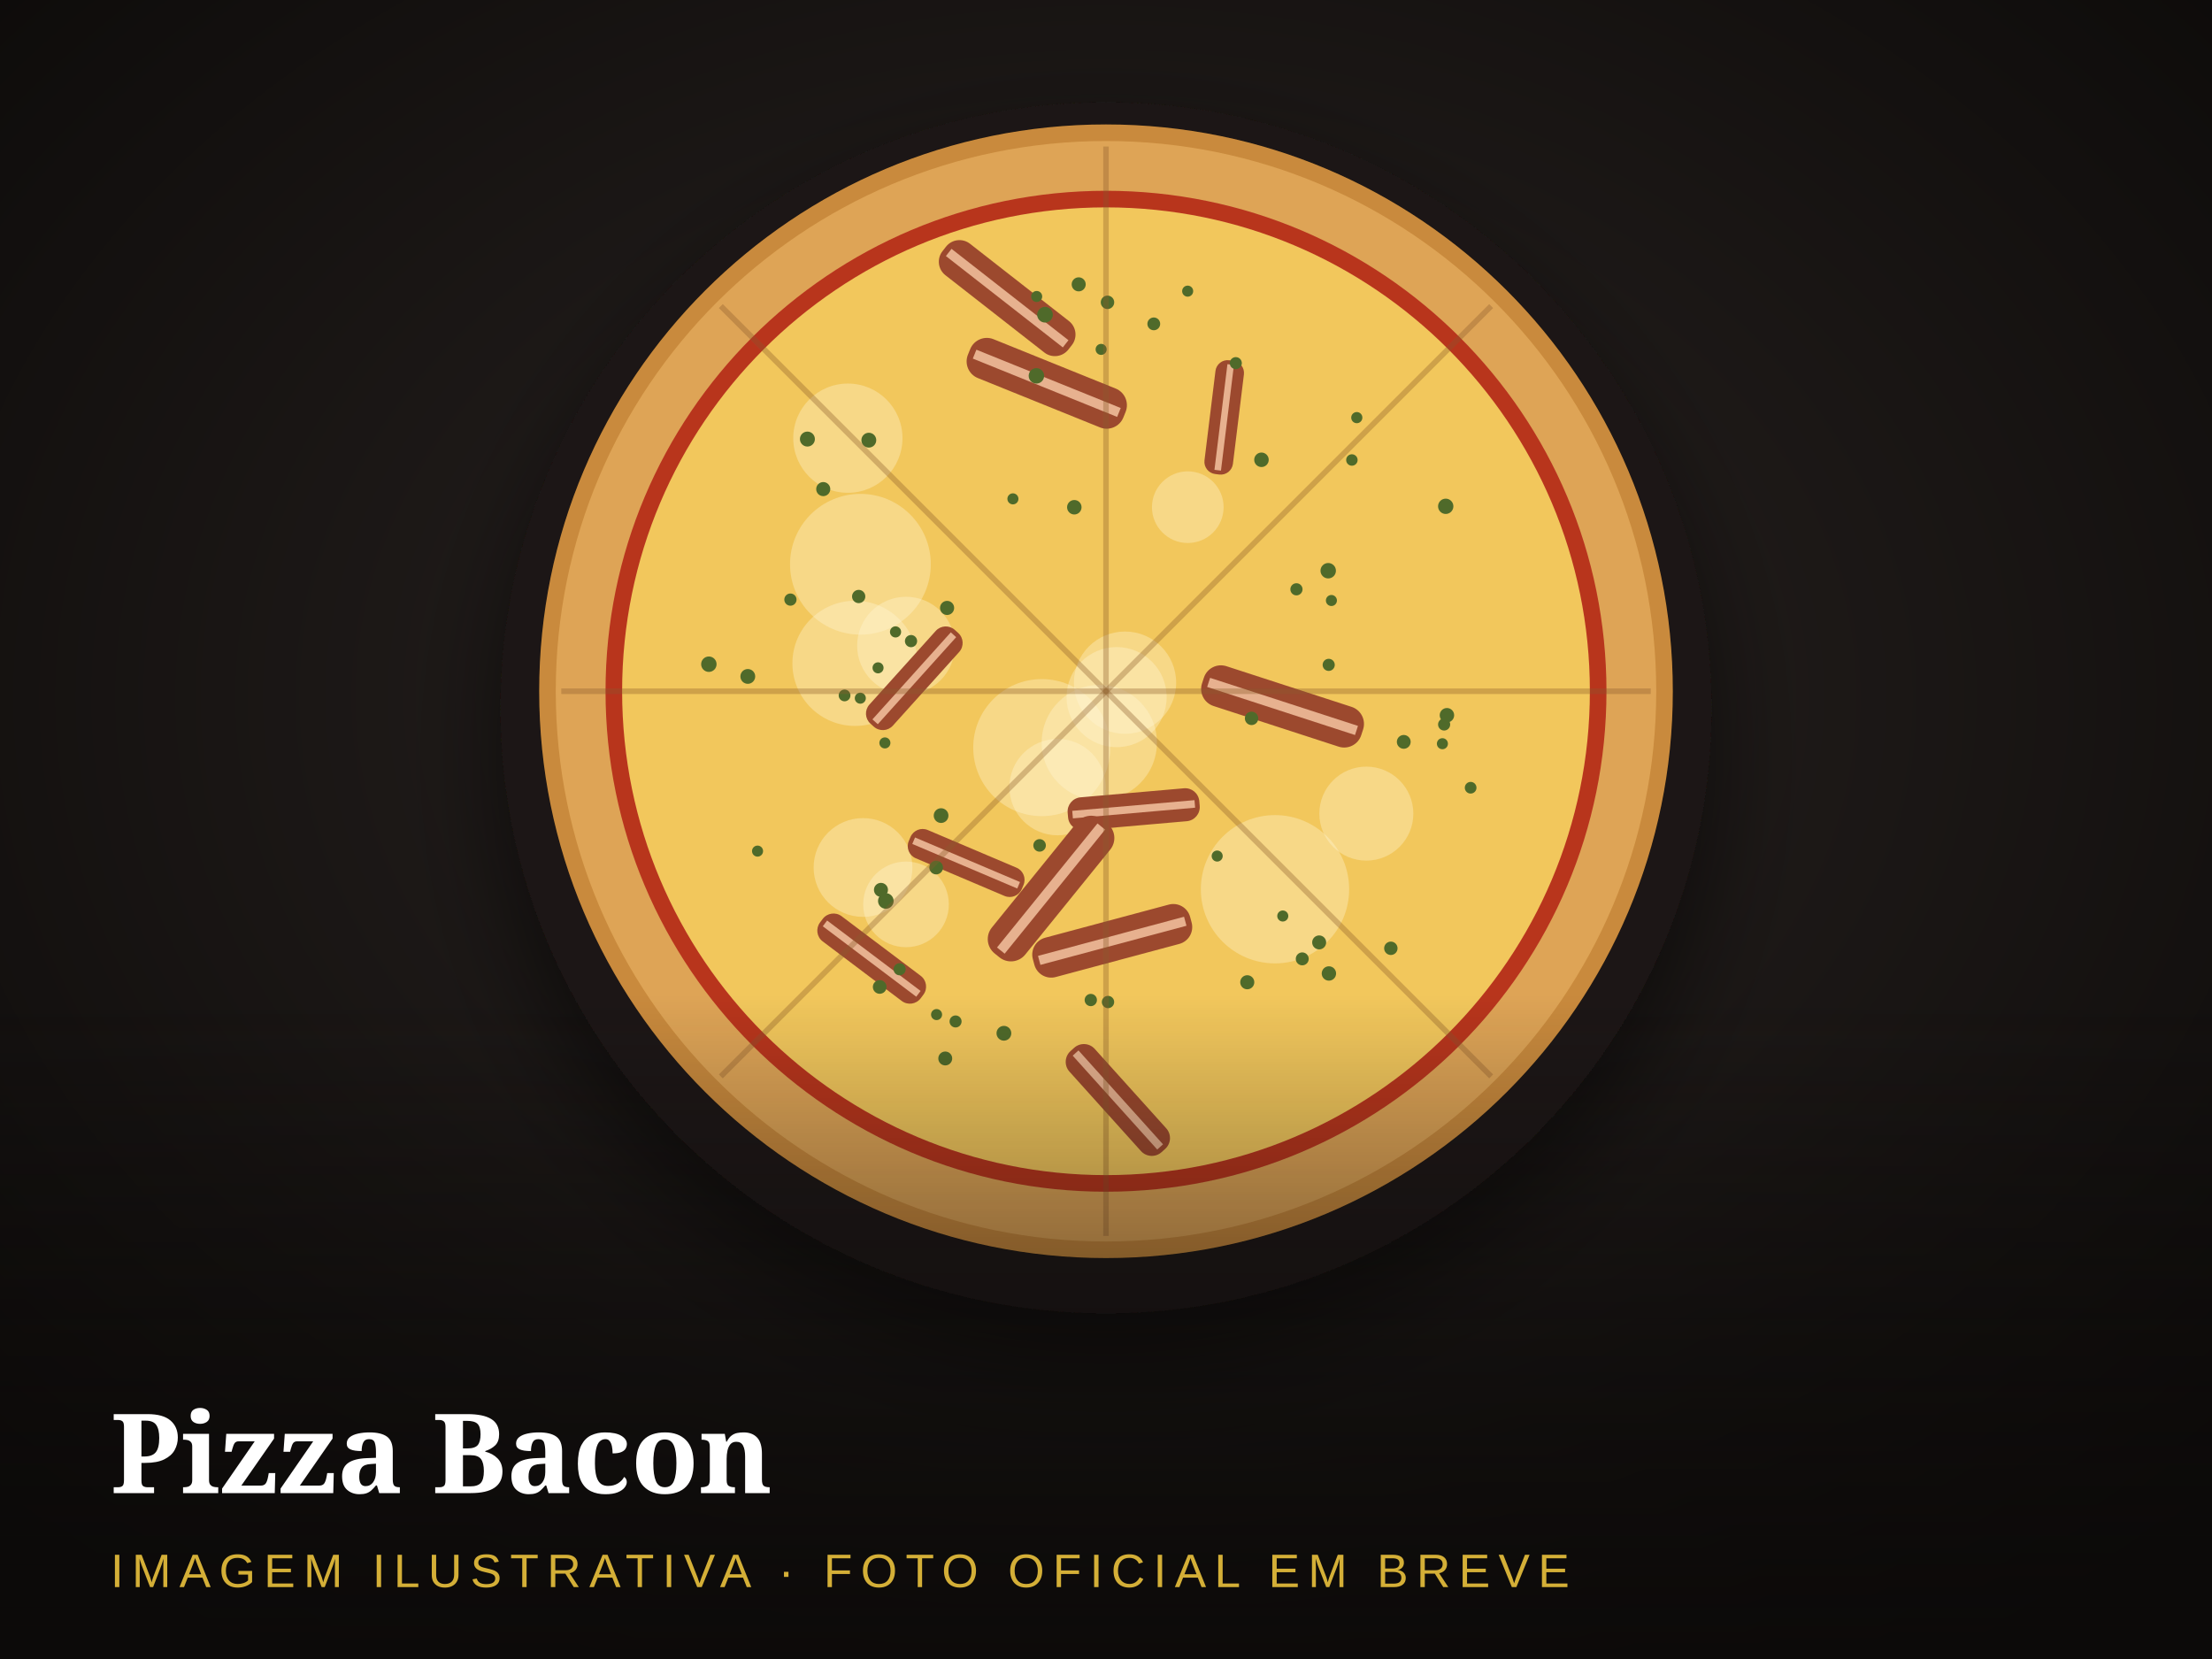
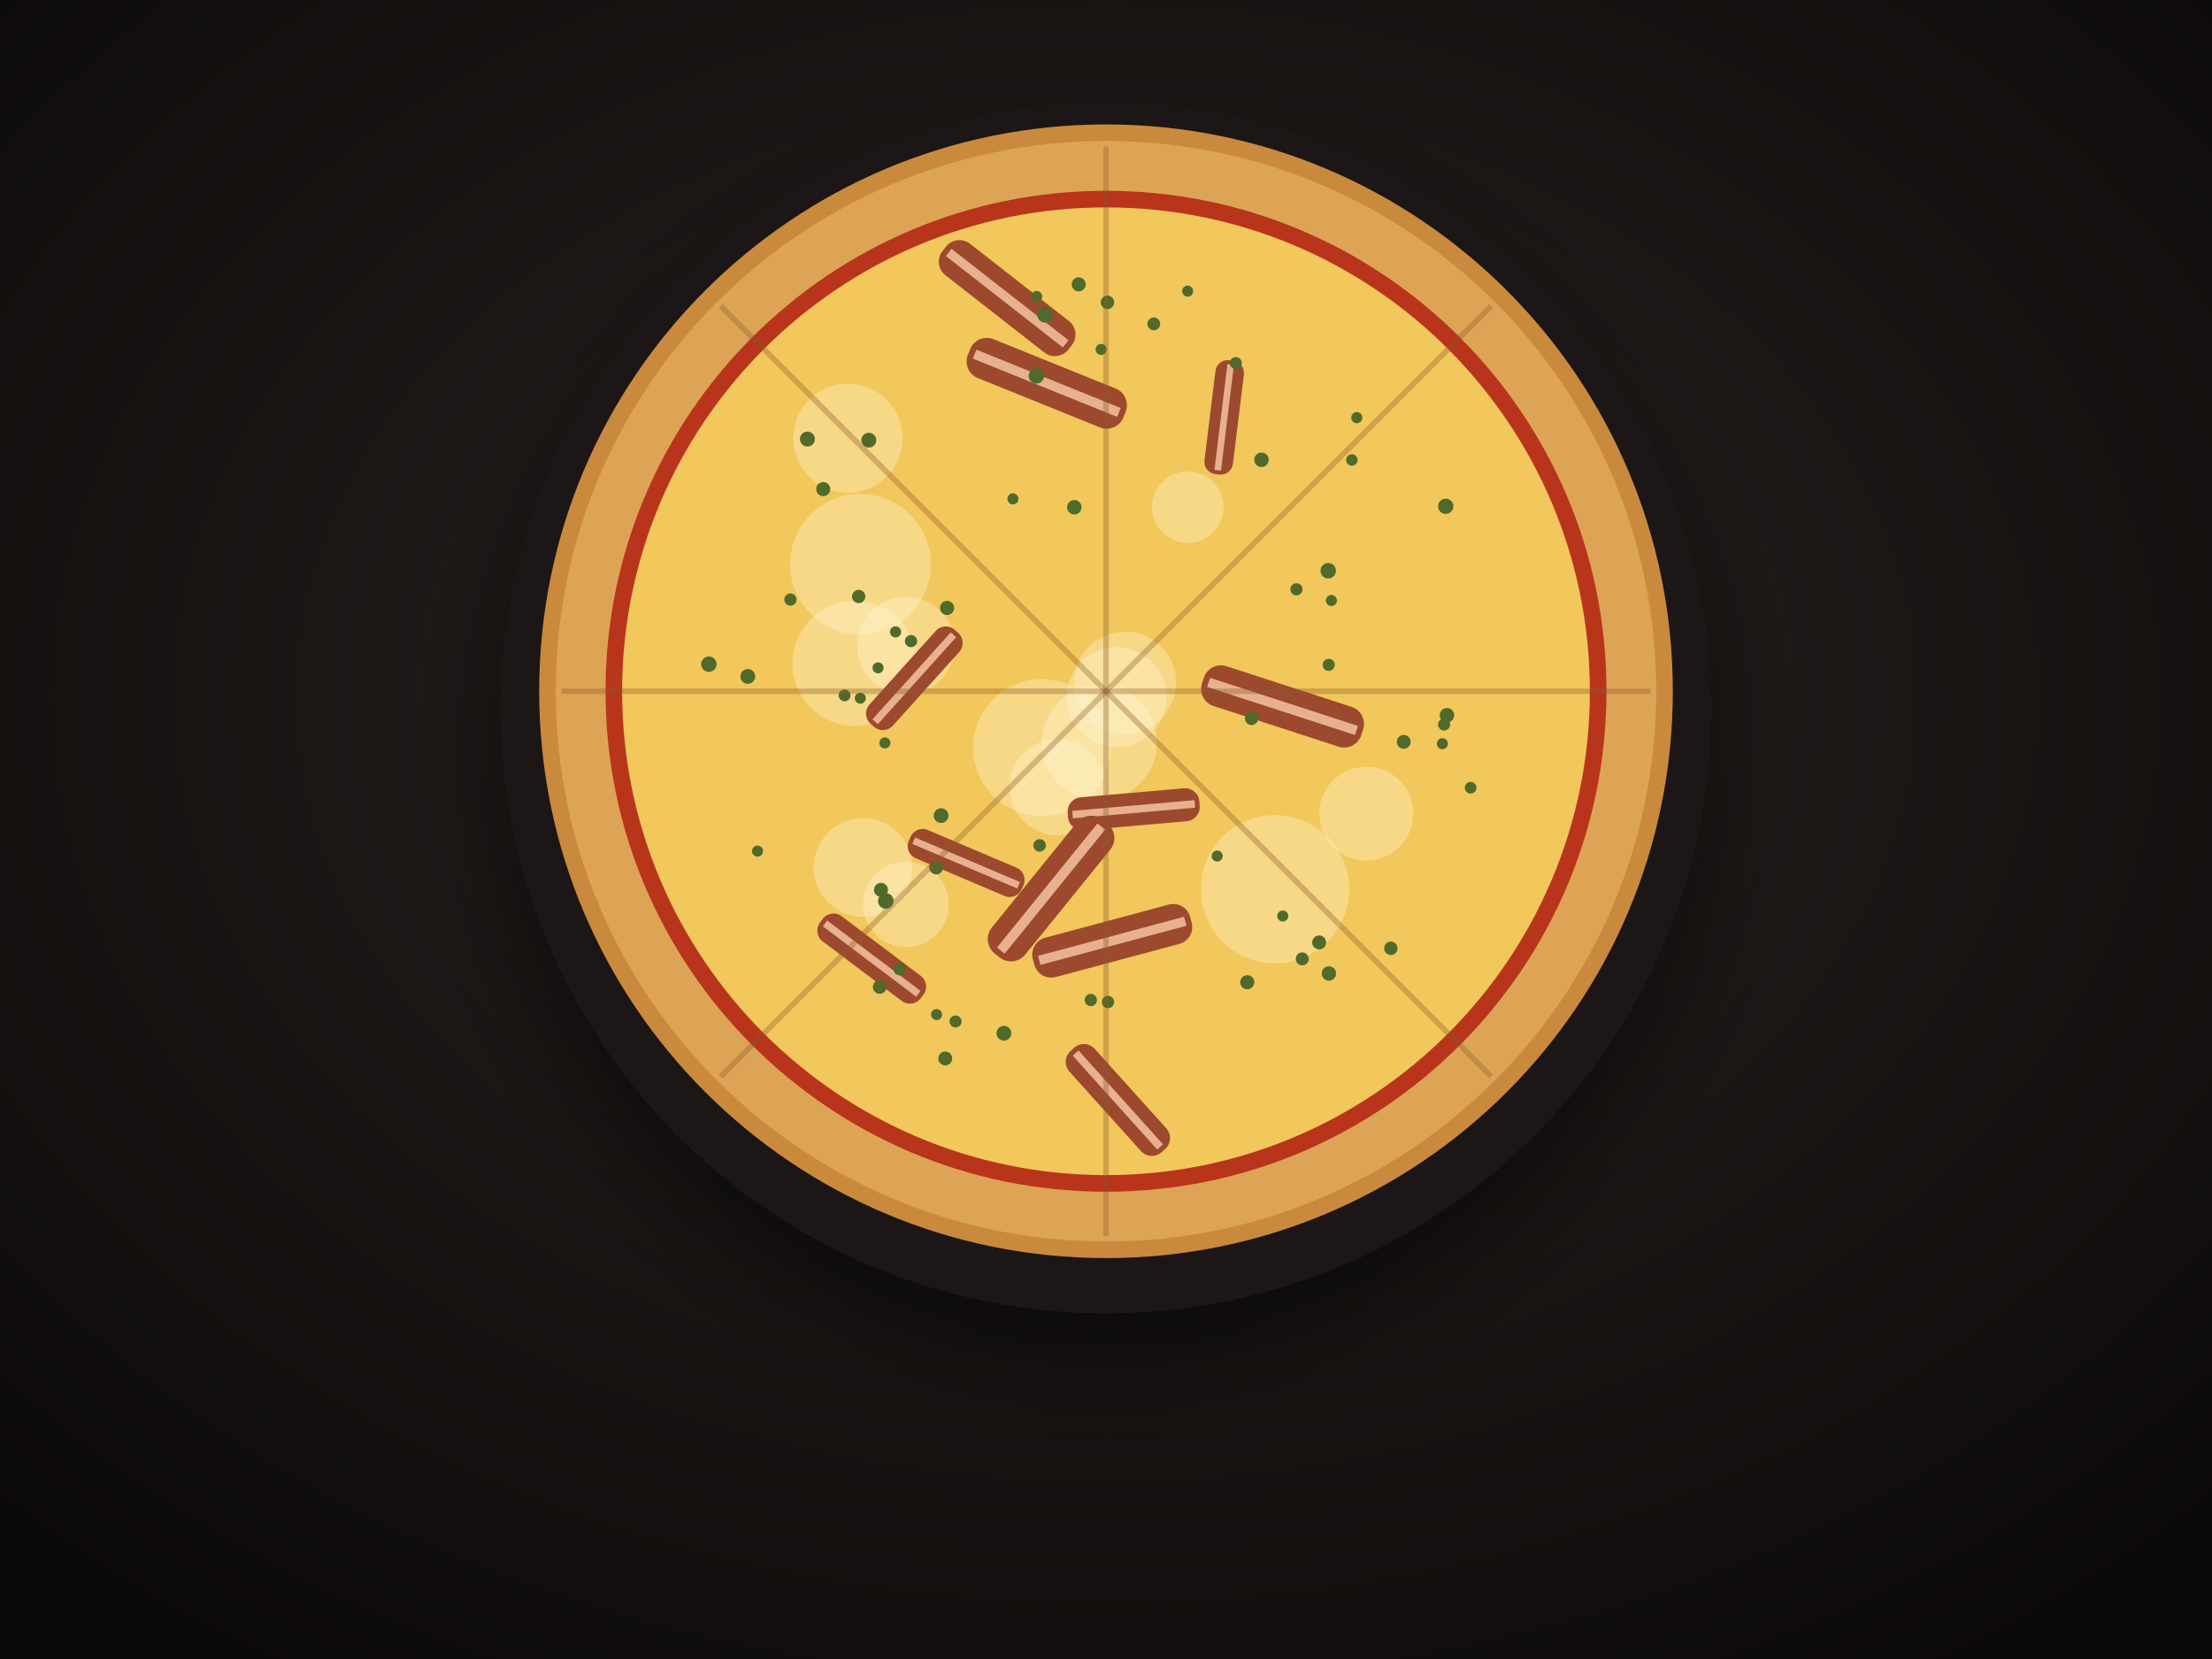
<svg xmlns="http://www.w3.org/2000/svg" viewBox="0 0 800 600" role="img" aria-label="Imagem ilustrativa: Pizza Bacon">
  <defs>
    <radialGradient id="bg" cx="50%" cy="42%" r="70%">
      <stop offset="0" stop-color="#2a2422" />
      <stop offset="1" stop-color="#0c0a09" />
    </radialGradient>
-     <linearGradient id="fade" x1="0" y1="0" x2="0" y2="1">
-       <stop offset="0.6" stop-color="#0c0a09" stop-opacity="0" />
-       <stop offset="1" stop-color="#0c0a09" stop-opacity="0.92" />
-     </linearGradient>
    <filter id="sh" x="-20%" y="-20%" width="140%" height="140%">
      <feDropShadow dx="0" dy="18" stdDeviation="18" flood-color="#000" flood-opacity="0.55" />
    </filter>
  </defs>
  <rect width="800" height="600" fill="url(#bg)" />
  <g filter="url(#sh)">
    <circle cx="400" cy="256" r="219" fill="#1b1512" />
    <circle cx="400" cy="250" r="205" fill="#c98a3c" />
    <circle cx="400" cy="250" r="199" fill="#dea456" />
    <circle cx="400" cy="250" r="181" fill="#b8341f" />
    <circle cx="400" cy="250" r="175" fill="#f2c75c" />
    <circle cx="309.223" cy="239.906" r="22.639" fill="#fff6d6" fill-opacity="0.35" />
    <circle cx="327.677" cy="233.508" r="17.681" fill="#fff6d6" fill-opacity="0.35" />
    <circle cx="311.182" cy="204.07" r="25.457" fill="#fff6d6" fill-opacity="0.35" />
    <circle cx="397.578" cy="268.57" r="20.847" fill="#fff6d6" fill-opacity="0.35" />
    <circle cx="406.875" cy="246.895" r="18.498" fill="#fff6d6" fill-opacity="0.35" />
    <circle cx="327.669" cy="327.082" r="15.492" fill="#fff6d6" fill-opacity="0.35" />
    <circle cx="376.764" cy="270.388" r="24.784" fill="#fff6d6" fill-opacity="0.35" />
    <circle cx="312.122" cy="313.738" r="17.863" fill="#fff6d6" fill-opacity="0.35" />
    <circle cx="429.578" cy="183.428" r="12.959" fill="#fff6d6" fill-opacity="0.35" />
    <circle cx="494.155" cy="294.256" r="17" fill="#fff6d6" fill-opacity="0.35" />
    <circle cx="403.836" cy="252.12" r="18.101" fill="#fff6d6" fill-opacity="0.35" />
    <circle cx="382.488" cy="284.678" r="17.424" fill="#fff6d6" fill-opacity="0.35" />
    <circle cx="306.645" cy="158.47" r="19.756" fill="#fff6d6" fill-opacity="0.35" />
    <circle cx="461.122" cy="321.606" r="26.818" fill="#fff6d6" fill-opacity="0.35" />
    <rect x="422.016" y="145.77" width="41.464" height="10.366" rx="4.443" fill="#9c4a2f" transform="rotate(97 442.7479 150.9529)" />
    <rect x="423.497" y="149.768" width="38.502" height="2.369" fill="#e7b18f" transform="rotate(97 442.7479 150.9529)" />
    <rect x="292.472" y="340.996" width="45.575" height="11.394" rx="4.883" fill="#9c4a2f" transform="rotate(217 315.2597 346.6925)" />
    <rect x="294.1" y="345.39" width="42.319" height="2.604" fill="#e7b18f" transform="rotate(217 315.2597 346.6925)" />
    <rect x="335.366" y="100.6" width="57.785" height="14.446" rx="6.191" fill="#9c4a2f" transform="rotate(38 364.2589 107.8228)" />
    <rect x="337.43" y="106.172" width="53.658" height="3.302" fill="#e7b18f" transform="rotate(38 364.2589 107.8228)" />
    <rect x="379.686" y="391.673" width="49.202" height="12.301" rx="5.272" fill="#9c4a2f" transform="rotate(48 404.2871 397.8232)" />
    <rect x="381.443" y="396.417" width="45.688" height="2.812" fill="#e7b18f" transform="rotate(48 404.2871 397.8232)" />
    <rect x="372.813" y="332.899" width="58.89" height="14.722" rx="6.31" fill="#9c4a2f" transform="rotate(345 402.2578 340.2598)" />
    <rect x="374.916" y="338.577" width="54.683" height="3.365" fill="#e7b18f" transform="rotate(345 402.2578 340.2598)" />
    <rect x="386.117" y="286.707" width="47.791" height="11.948" rx="5.12" fill="#9c4a2f" transform="rotate(355 410.0124 292.681)" />
    <rect x="387.824" y="291.316" width="44.377" height="2.731" fill="#e7b18f" transform="rotate(355 410.0124 292.681)" />
    <rect x="307.865" y="239.605" width="45.611" height="11.403" rx="4.887" fill="#9c4a2f" transform="rotate(132 330.6704 245.3065)" />
    <rect x="309.494" y="244.003" width="42.353" height="2.606" fill="#e7b18f" transform="rotate(132 330.6704 245.3065)" />
    <rect x="349.046" y="313.588" width="62.166" height="15.541" rx="6.661" fill="#9c4a2f" transform="rotate(129 380.1288 321.3584)" />
    <rect x="351.266" y="319.582" width="57.725" height="3.552" fill="#e7b18f" transform="rotate(129 380.1288 321.3584)" />
    <rect x="433.58" y="247.923" width="60.55" height="15.137" rx="6.487" fill="#9c4a2f" transform="rotate(18 463.8544 255.4917)" />
    <rect x="435.742" y="253.762" width="56.225" height="3.46" fill="#e7b18f" transform="rotate(18 463.8544 255.4917)" />
    <rect x="327.22" y="306.56" width="44.404" height="11.101" rx="4.758" fill="#9c4a2f" transform="rotate(23 349.4218 312.1106)" />
    <rect x="328.806" y="310.842" width="41.232" height="2.537" fill="#e7b18f" transform="rotate(23 349.4218 312.1106)" />
    <rect x="348.265" y="131.05" width="60.626" height="15.157" rx="6.496" fill="#9c4a2f" transform="rotate(22 378.5779 138.6287)" />
    <rect x="350.43" y="136.897" width="56.296" height="3.464" fill="#e7b18f" transform="rotate(22 378.5779 138.6287)" />
    <circle cx="374.93" cy="107.228" r="2" fill="#4f6b2b" />
    <circle cx="503.019" cy="342.964" r="2.424" fill="#4f6b2b" />
    <circle cx="522.288" cy="262.017" r="2.194" fill="#4f6b2b" />
    <circle cx="488.93" cy="166.364" r="2.071" fill="#4f6b2b" />
    <circle cx="314.224" cy="159.193" r="2.686" fill="#4f6b2b" />
    <circle cx="325.367" cy="350.542" r="2.195" fill="#4f6b2b" />
    <circle cx="440.211" cy="309.602" r="2" fill="#4f6b2b" />
    <circle cx="363.075" cy="373.694" r="2.675" fill="#4f6b2b" />
    <circle cx="480.541" cy="240.458" r="2.195" fill="#4f6b2b" />
    <circle cx="366.335" cy="180.417" r="2" fill="#4f6b2b" />
    <circle cx="417.282" cy="117.13" r="2.314" fill="#4f6b2b" />
    <circle cx="317.558" cy="241.531" r="2" fill="#4f6b2b" />
    <circle cx="323.886" cy="228.538" r="2.018" fill="#4f6b2b" />
    <circle cx="342.529" cy="219.865" r="2.555" fill="#4f6b2b" />
    <circle cx="446.949" cy="131.33" r="2.177" fill="#4f6b2b" />
    <circle cx="320.034" cy="268.685" r="2" fill="#4f6b2b" />
    <circle cx="400.541" cy="109.339" r="2.432" fill="#4f6b2b" />
    <circle cx="310.555" cy="215.73" r="2.401" fill="#4f6b2b" />
    <circle cx="297.737" cy="176.889" r="2.548" fill="#4f6b2b" />
    <circle cx="270.453" cy="244.638" r="2.678" fill="#4f6b2b" />
    <circle cx="480.367" cy="206.409" r="2.791" fill="#4f6b2b" />
    <circle cx="398.239" cy="126.361" r="2" fill="#4f6b2b" />
    <circle cx="451.089" cy="355.245" r="2.548" fill="#4f6b2b" />
    <circle cx="523.303" cy="258.674" r="2.614" fill="#4f6b2b" />
    <circle cx="507.688" cy="268.307" r="2.498" fill="#4f6b2b" />
    <circle cx="481.522" cy="217.178" r="2" fill="#4f6b2b" />
    <circle cx="318.159" cy="356.941" r="2.48" fill="#4f6b2b" />
    <circle cx="374.831" cy="135.927" r="2.795" fill="#4f6b2b" />
    <circle cx="338.724" cy="366.936" r="2" fill="#4f6b2b" />
    <circle cx="375.983" cy="305.749" r="2.271" fill="#4f6b2b" />
    <circle cx="463.932" cy="331.285" r="2" fill="#4f6b2b" />
    <circle cx="341.863" cy="382.812" r="2.516" fill="#4f6b2b" />
    <circle cx="394.499" cy="361.67" r="2.225" fill="#4f6b2b" />
    <circle cx="318.612" cy="321.834" r="2.534" fill="#4f6b2b" />
    <circle cx="377.942" cy="113.817" r="2.838" fill="#4f6b2b" />
    <circle cx="456.228" cy="166.289" r="2.625" fill="#4f6b2b" />
    <circle cx="329.485" cy="231.863" r="2.209" fill="#4f6b2b" />
    <circle cx="311.144" cy="252.509" r="2" fill="#4f6b2b" />
    <circle cx="522.865" cy="183.112" r="2.771" fill="#4f6b2b" />
    <circle cx="480.617" cy="352.07" r="2.601" fill="#4f6b2b" />
    <circle cx="477.091" cy="340.835" r="2.53" fill="#4f6b2b" />
    <circle cx="292.01" cy="158.796" r="2.707" fill="#4f6b2b" />
    <circle cx="285.868" cy="216.855" r="2.21" fill="#4f6b2b" />
    <circle cx="388.54" cy="183.453" r="2.619" fill="#4f6b2b" />
    <circle cx="429.535" cy="105.296" r="2" fill="#4f6b2b" />
    <circle cx="468.88" cy="213.129" r="2.202" fill="#4f6b2b" />
    <circle cx="470.975" cy="346.789" r="2.341" fill="#4f6b2b" />
    <circle cx="531.878" cy="284.894" r="2.114" fill="#4f6b2b" />
    <circle cx="340.356" cy="294.97" r="2.664" fill="#4f6b2b" />
    <circle cx="452.647" cy="259.808" r="2.423" fill="#4f6b2b" />
    <circle cx="273.979" cy="307.815" r="2" fill="#4f6b2b" />
    <circle cx="345.596" cy="369.425" r="2.178" fill="#4f6b2b" />
    <circle cx="320.375" cy="325.848" r="2.825" fill="#4f6b2b" />
    <circle cx="390.124" cy="102.837" r="2.542" fill="#4f6b2b" />
    <circle cx="400.73" cy="362.391" r="2.226" fill="#4f6b2b" />
    <circle cx="338.583" cy="313.763" r="2.477" fill="#4f6b2b" />
    <circle cx="256.369" cy="240.216" r="2.791" fill="#4f6b2b" />
    <circle cx="490.704" cy="151.039" r="2.019" fill="#4f6b2b" />
    <circle cx="521.665" cy="268.973" r="2" fill="#4f6b2b" />
    <circle cx="305.445" cy="251.513" r="2.127" fill="#4f6b2b" />
    <line x1="400" y1="250" x2="597" y2="250" stroke="#8a5a2a" stroke-opacity=".35" stroke-width="2" />
    <line x1="400" y1="250" x2="539.3" y2="389.3" stroke="#8a5a2a" stroke-opacity=".35" stroke-width="2" />
    <line x1="400" y1="250" x2="400" y2="447" stroke="#8a5a2a" stroke-opacity=".35" stroke-width="2" />
    <line x1="400" y1="250" x2="260.7" y2="389.3" stroke="#8a5a2a" stroke-opacity=".35" stroke-width="2" />
    <line x1="400" y1="250" x2="203" y2="250" stroke="#8a5a2a" stroke-opacity=".35" stroke-width="2" />
    <line x1="400" y1="250" x2="260.7" y2="110.7" stroke="#8a5a2a" stroke-opacity=".35" stroke-width="2" />
    <line x1="400" y1="250" x2="400" y2="53" stroke="#8a5a2a" stroke-opacity=".35" stroke-width="2" />
    <line x1="400" y1="250" x2="539.3" y2="110.7" stroke="#8a5a2a" stroke-opacity=".35" stroke-width="2" />
  </g>
-   <rect width="800" height="600" fill="url(#fade)" />
-   <text x="40" y="540" font-family="Georgia, serif" font-size="40" font-weight="700" fill="#fff">Pizza Bacon</text>
-   <text x="40" y="574" font-family="Arial, sans-serif" font-size="17" letter-spacing="3" fill="#d4af37">IMAGEM ILUSTRATIVA · FOTO OFICIAL EM BREVE</text>
</svg>
